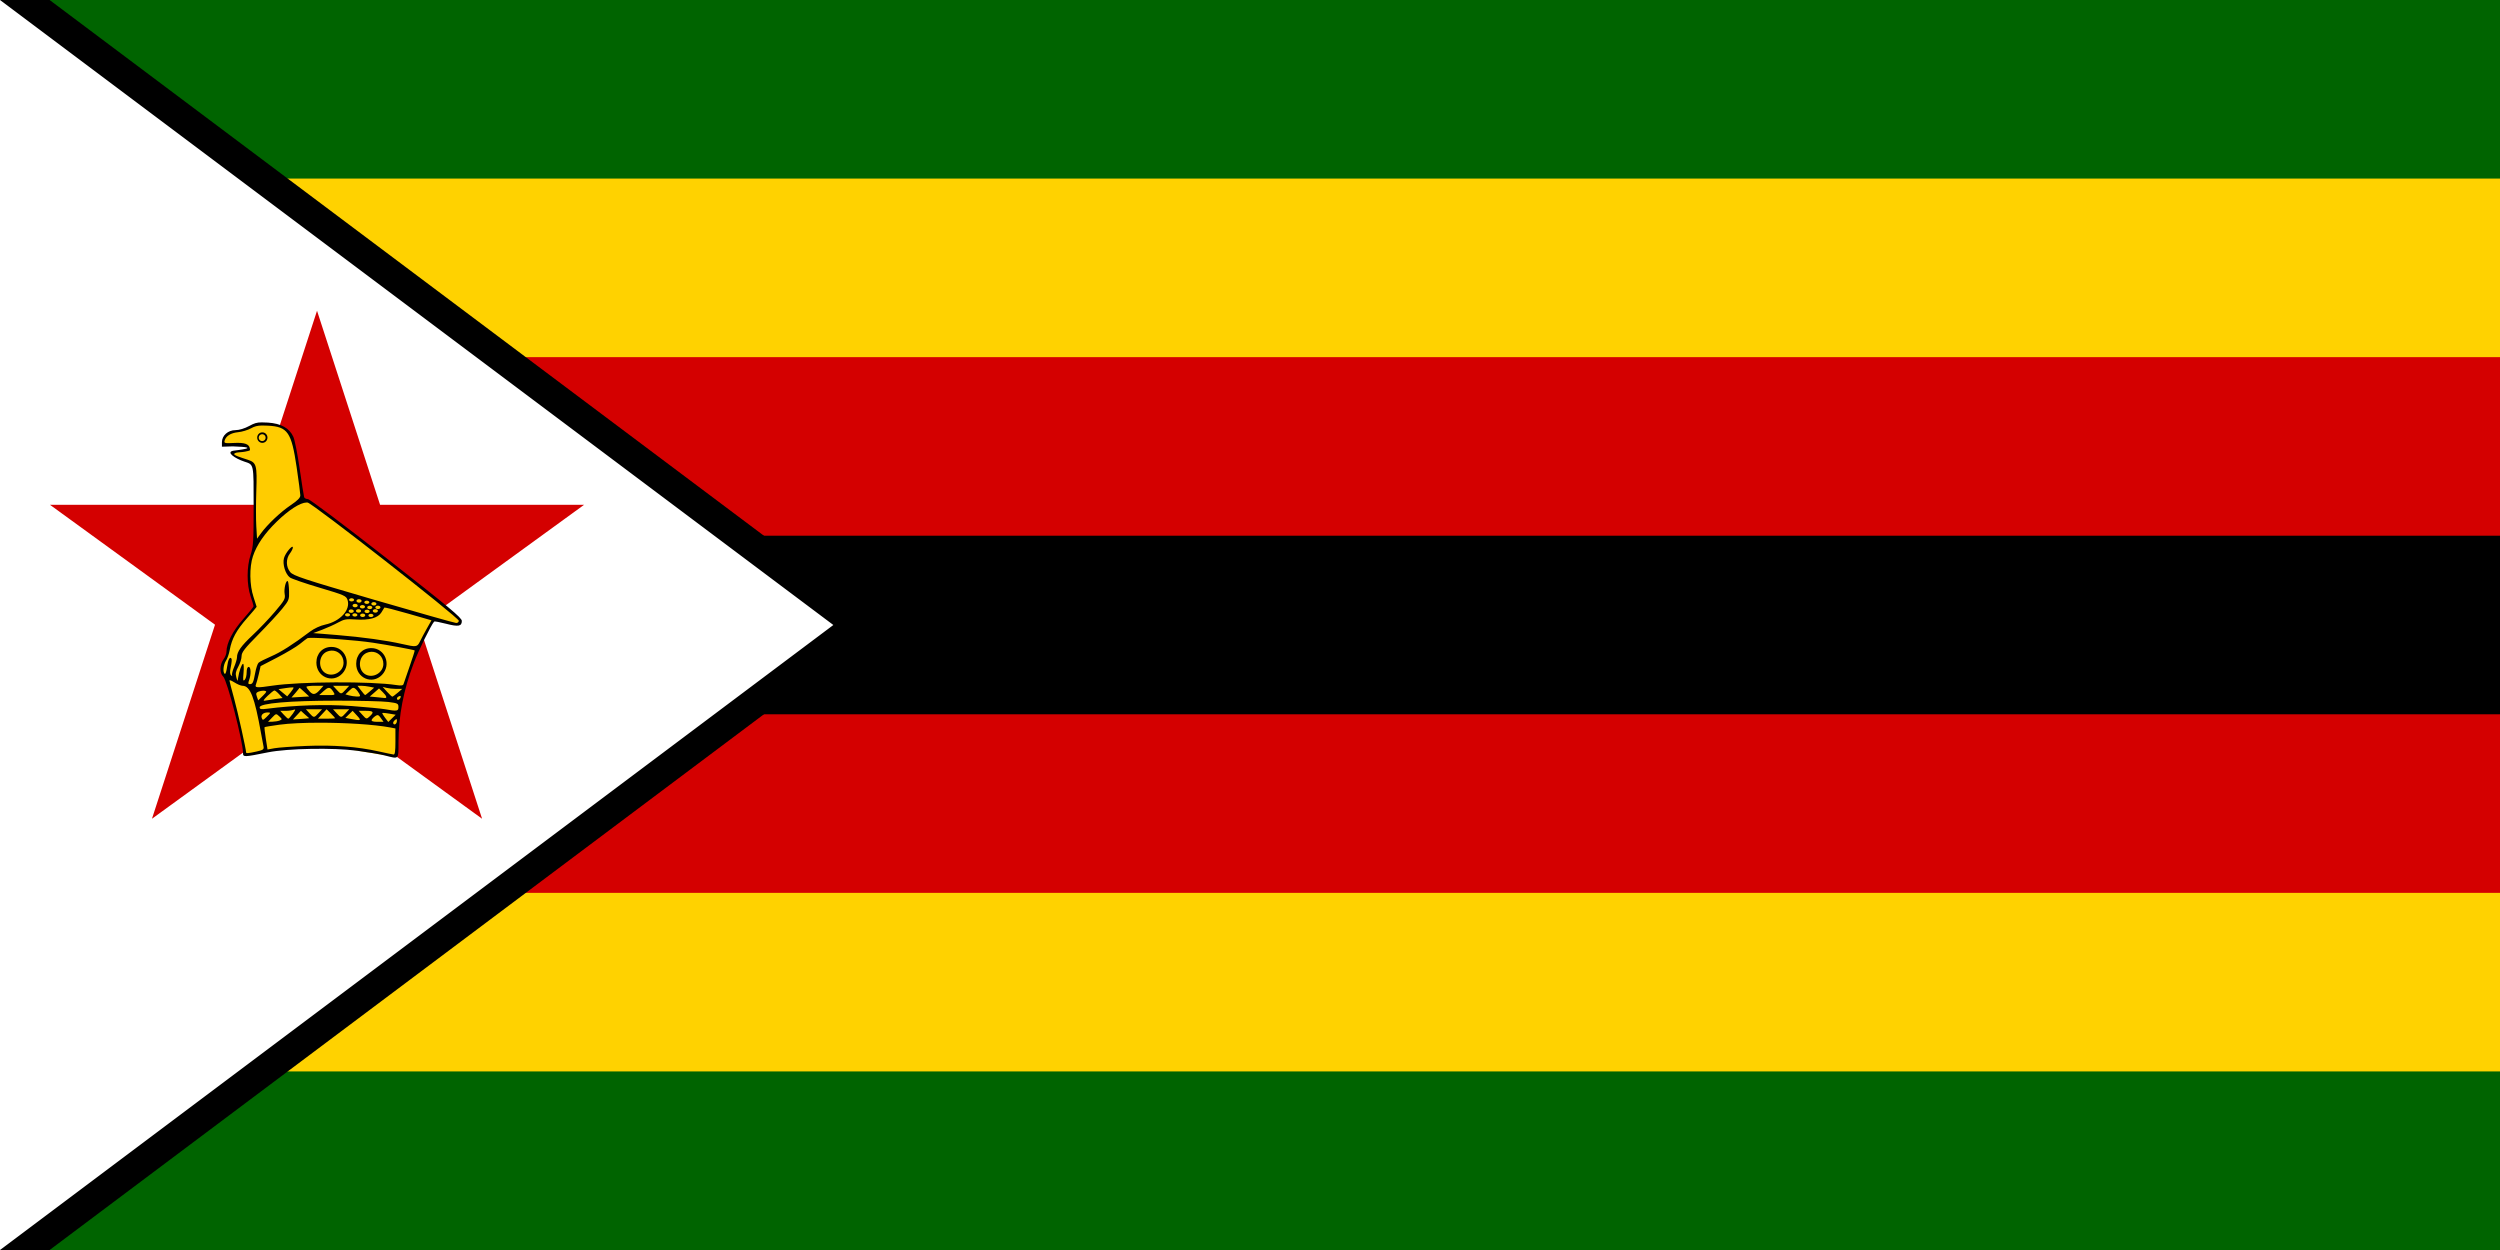
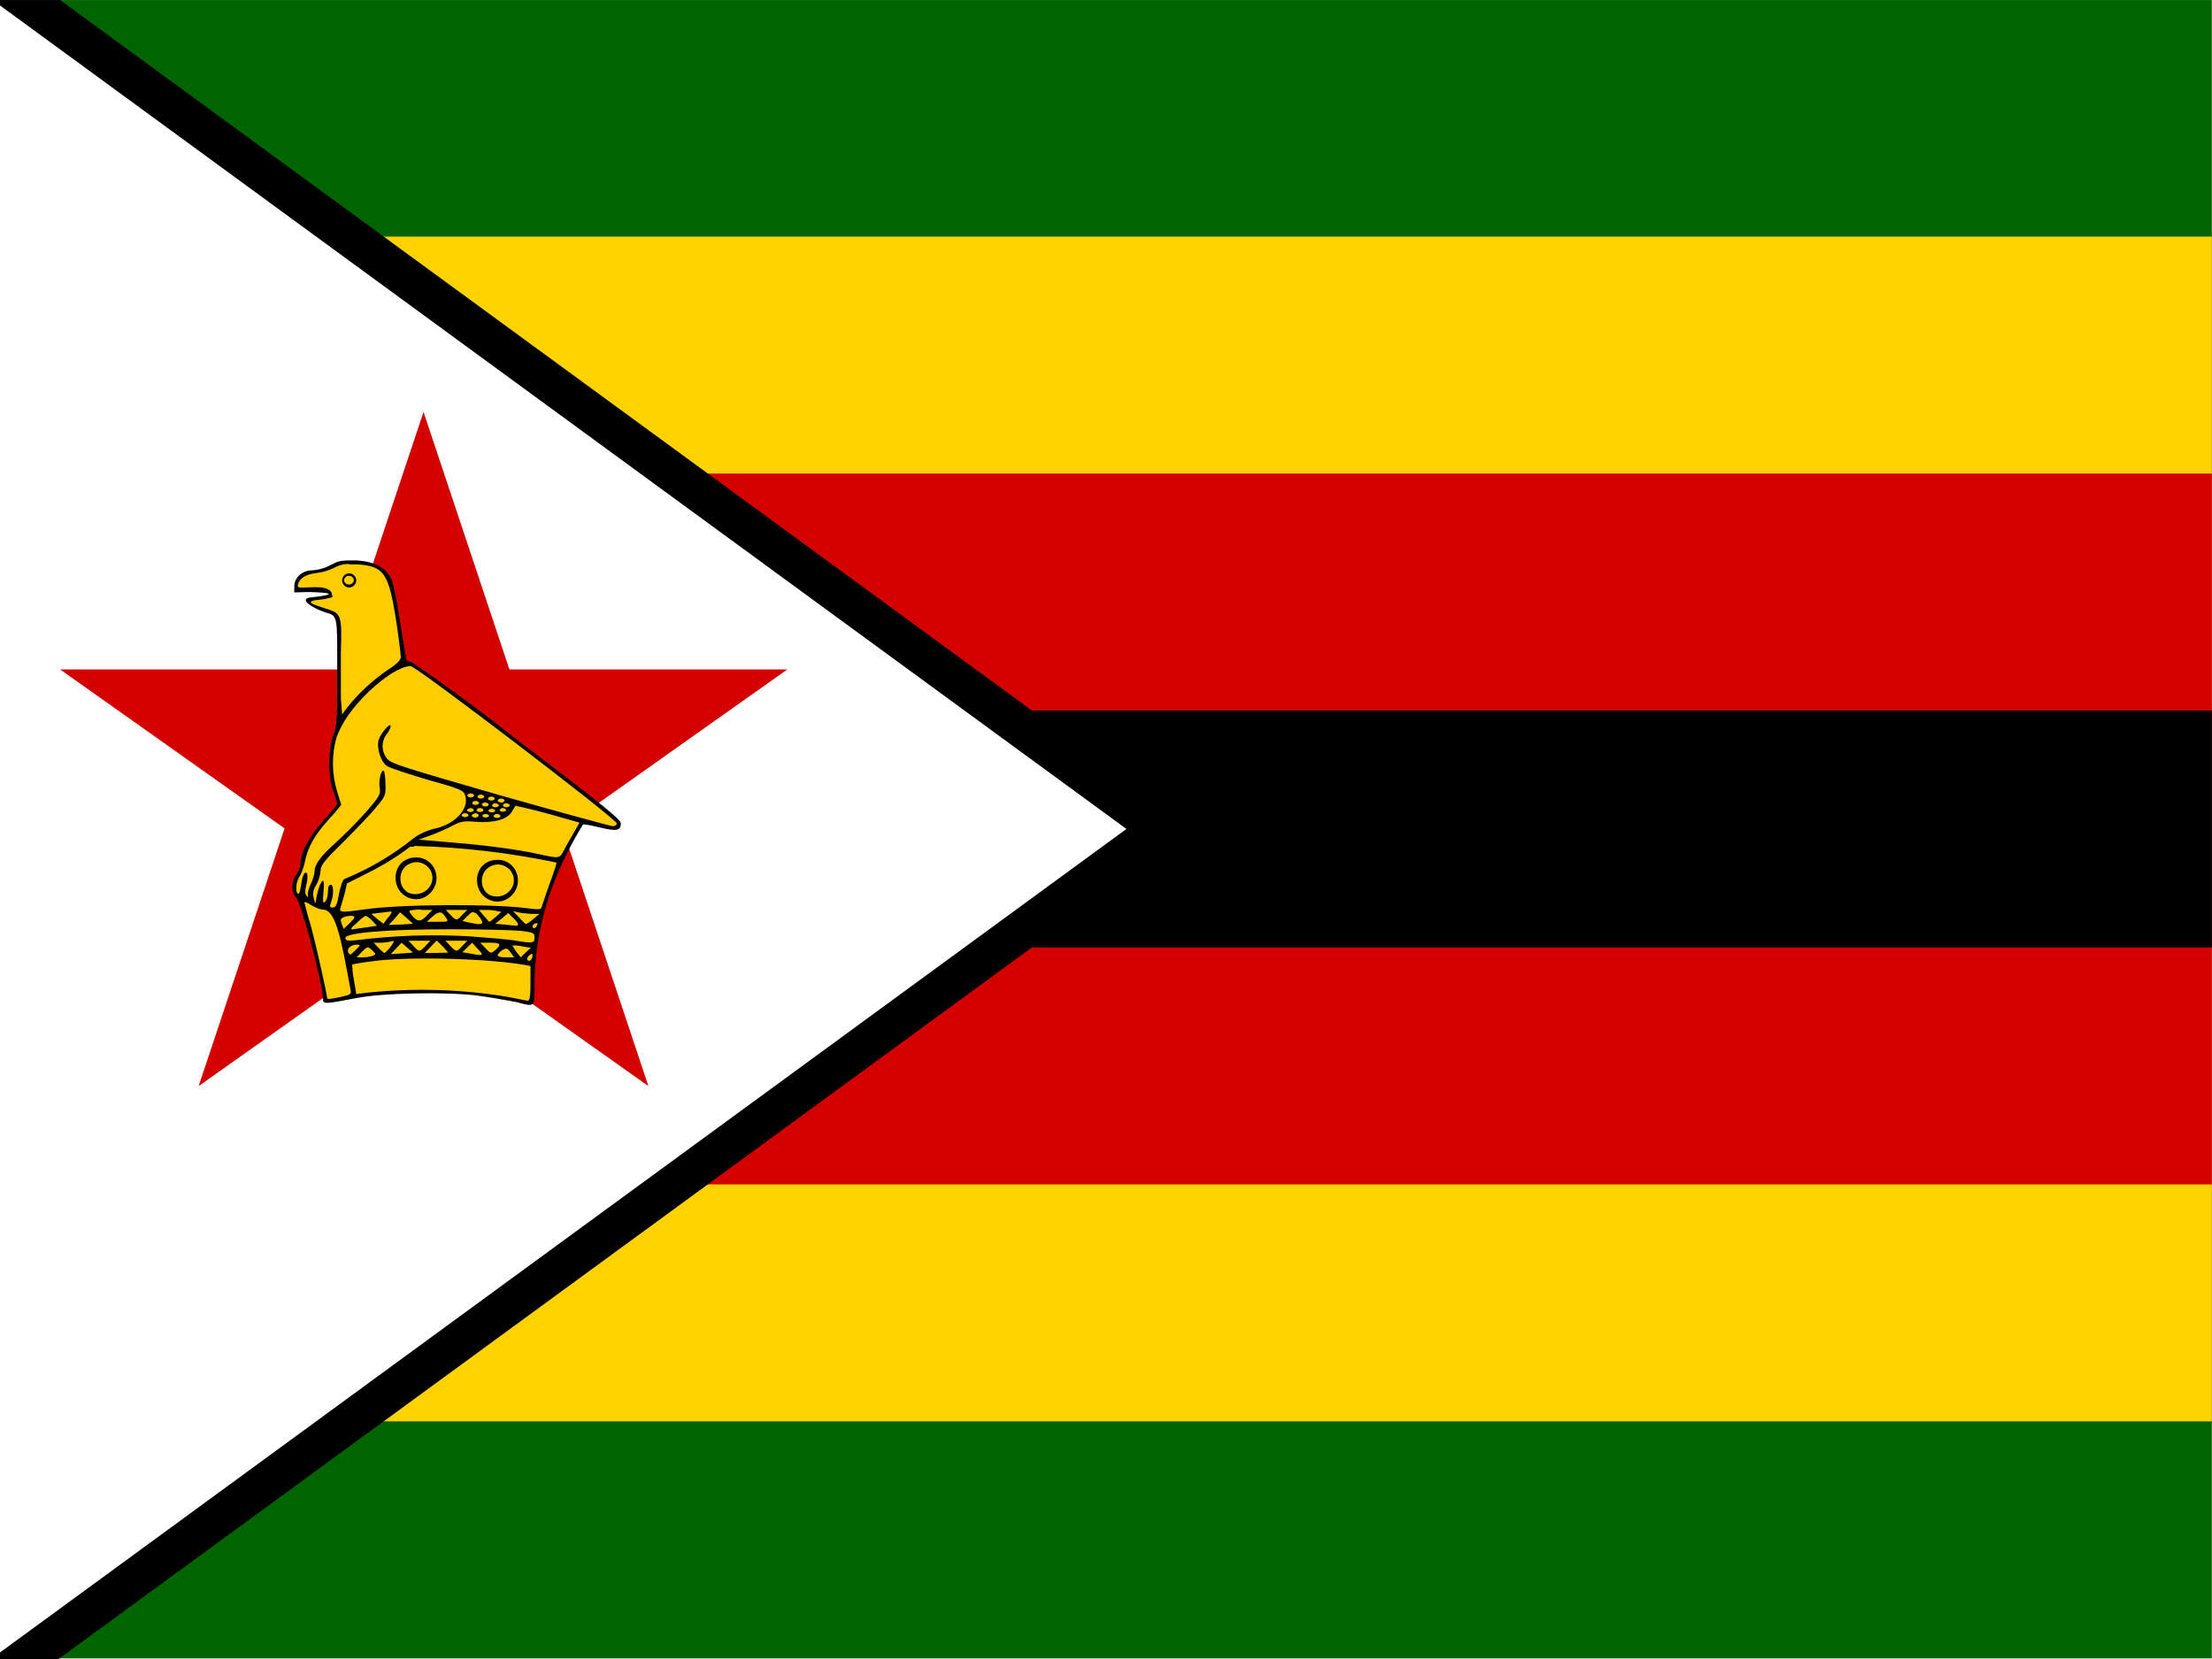
- <svg xmlns="http://www.w3.org/2000/svg" xmlns:xlink="http://www.w3.org/1999/xlink" width="1260" height="630">
+ <svg xmlns="http://www.w3.org/2000/svg" xmlns:xlink="http://www.w3.org/1999/xlink" id="flag-icons-zw" viewBox="0 0 640 480">
  <defs>
    <clipPath id="a">
-       <path fill="#00f" fill-rule="evenodd" d="M0 0h1260v630H0z" />
+       <rect width="546" height="420.1" x="1.9" y=".1" fill="#00f" fill-rule="evenodd" ry="0" />
    </clipPath>
  </defs>
-   <path d="M0 0h1260v630H0z" fill="#006400" />
-   <path d="M0 90h1260v450H0z" fill="#ffd200" />
-   <path d="M0 180h1260v270H0z" fill="#d40000" />
-   <path d="M0 270h1260v90H0z" />
-   <path d="M0 0v630l420-315z" clip-path="url(#a)" stroke="#000" stroke-width="30" />
-   <path d="M0 0v630l420-315z" fill="#fff" />
-   <path d="M159.78 156.622l83.19 256.028L25.179 254.416h269.203L76.592 412.65z" fill="#d40000" />
-   <path d="M124.154 380.489l14.701-2.673 27.263-1.07 10.023.936 22.452 3.742 1.738-2.272v-16.17l2.54-13.9 4.677-14.166 4.81-11.226 6.282-11.627 10.29 2.54h2.673l.268-2.005-21.517-18.443-22.586-17.24-32.475-24.323-2.94-.802-3.608-25.392-2.54-7.751-3.34-2.94-6.55-2.139-7.216.268-3.207 1.87-6.95 1.604-3.608.535-2.406 2.807-.267 3.608 10.023.267 2.54 1.07-.268 1.068-5.746.802-2.673.802 3.207 2.406 3.208 1.203 4.276 1.603.802 2.807.4 38.89-2.271 6.014-.802 11.226 3.341 13.498-8.42 9.488-4.677 8.554-.802 5.345-2.539 5.212-.4 3.341 1.737 3.475 6.414 21.383 3.341 17.507z" fill="#fc0" />
-   <path d="M131.934 212.878c-2.572-.002-3.807.443-6.356 1.828-2.3 1.25-5.03 2.082-6.89 2.082-3.782 0-6.835 2.714-6.835 6.103v2.25l5.513-.17c15.8.53 1.375 1.986.225 2.195-3.923.711.87 3.911 5.484 5.456 4.965 1.662 4.753.7 4.753 22.472 0 17.876-.155 20.405-1.519 24.525-2.002 6.048-2.002 15.037 0 20.953.81 2.39 1.477 4.62 1.491 4.95.014.33-2.338 3.254-5.231 6.497-5.225 5.857-8.438 12.142-8.438 16.537 0 1.012-.682 2.72-1.519 3.825-1.93 2.55-1.985 6.94-.112 8.607 1.943 1.728 9.963 32.689 9.984 38.53.008 2.131.389 2.118 12.572-.337 9.836-1.982 33.089-2.402 44.86-.815 5.437.733 11.762 1.8 14.062 2.39 7.245 1.86 6.846 2.243 6.863-6.497.026-13.513 2.489-26.364 7.706-40.106 2.373-6.251 8.612-18.946 10.266-20.897.163-.193 2.82.298 5.906 1.097 6.313 1.634 8.044 1.329 8.044-1.406 0-1.566-6.444-6.939-37.997-31.64-21.261-16.645-38.7-29.757-39.572-29.757-.858 0-1.725-.441-1.913-.984-.187-.544-1.19-6.978-2.25-14.316-1.06-7.338-2.491-14.583-3.178-16.087-2.008-4.398-6.165-6.73-12.797-7.172a46.8 46.8 0 00-3.122-.113zm.225 1.575c.828-.01 1.76.025 2.897.085 9.962.522 11.846 3.271 14.456 20.98 1.014 6.874 1.848 13.23 1.857 14.148.012 1.192-1.373 2.602-4.866 4.95-5.143 3.457-11.781 9.763-15.019 14.231l-1.94 2.644-.366-6.216c-.213-3.417-.213-11.39 0-17.719.441-13.079.098-14.37-4.19-15.806-3.502-1.172-8.072-2.433-6.722-3.234 1.473-.876 2.836-.25 6.58-1.181 1.327-.33 1.255-.274 1.041-1.407-.384-2.04-2.376-2.976-8.015-2.672-4.429.24-4.997.124-4.697-1.068.607-2.411 3.113-3.995 6.834-4.36 2.004-.196 4.926-1.084 6.525-1.969 1.77-.979 3.143-1.376 5.625-1.406zm22.304 38.813c.209-.003.405-.001.59.028 2.553.4 76.19 57.974 76.19 59.569 0 .63-.59 1.136-1.321 1.125-.732-.012-19.474-5.32-41.625-11.785-35.4-10.331-40.49-12.019-42.019-13.865-2.172-2.625-2.244-6.632-.197-9.338.837-1.105 1.519-2.464 1.519-3.037 0-1.75-3.753 2.711-4.472 5.315-.84 3.044.725 8.138 3.01 9.788.902.652 7.65 2.97 14.99 5.147 12.528 3.713 13.37 4.113 14.035 6.187 1.596 4.98-3.665 10.76-11.279 12.403-2.455.53-5.577 1.975-7.734 3.6-8.573 6.46-14.543 10.276-19.547 12.431-2.942 1.268-5.785 2.7-6.3 3.207-.515.506-1.266 2.81-1.687 5.118-.895 4.902-1.274 5.654-2.728 5.654-.842 0-.918-.44-.338-2.025 1.07-2.923.953-6.666-.225-6.666-.623 0-1.012 1.041-1.012 2.784 0 1.522-.43 3.198-.985 3.741-.834.817-.94.213-.59-3.544.231-2.5.13-4.556-.225-4.556-.683 0-2.023 3.788-2.504 7.116-.281 1.95-.298 1.935-.928-.366-.491-1.797-.253-3.002 1.013-5.288.902-1.63 1.66-4 1.66-5.287 0-1.938 1.427-3.812 8.437-10.913 4.653-4.713 10.07-10.562 12.037-12.993 3.403-4.208 3.582-4.654 3.46-8.916-.071-2.463-.356-4.676-.62-4.95-.888-.924-2.072 3.838-1.602 6.44.424 2.354-.014 3.155-4.922 8.944-2.963 3.495-7.995 8.763-11.166 11.729-5.841 5.462-7.931 8.414-7.931 11.193 0 .844-.655 3.075-1.463 4.95-.808 1.876-1.254 3.793-1.012 4.247.27.508.078.475-.478-.056-.659-.629-.712-1.793-.169-4.303.41-1.893.578-3.722.366-4.078-.816-1.372-1.772.39-2.25 4.134-.274 2.148-.788 3.722-1.153 3.488-1.1-.707-.753-4.616.59-6.61.693-1.027 1.557-3.475 1.913-5.456.998-5.557 3.386-9.967 8.69-15.975 2.674-3.028 4.866-5.618 4.866-5.766 0-.147-.713-2.382-1.575-4.95-1.994-5.937-2.126-14.978-.31-20.475 1.915-5.792 5.86-11.526 12.094-17.578 6.034-5.856 11.767-9.51 14.907-9.562zm22.528 48.262a1.29.86 0 011.49.844 1.29.86 0 01-2.56 0 1.29.86 0 011.07-.844zm3.712.478a1.29.86 0 01.028 0 1.29.86 0 011.519.872 1.294.863 0 01-2.588 0 1.29.86 0 011.041-.872zm3.938.732a1.29.86 0 01.14 0 1.29.86 0 011.378.871 1.29.86 0 01-2.559 0 1.29.86 0 011.04-.871zm3.543.73a1.29.86 0 01.17 0 1.29.86 0 011.377.873 1.294.863 0 01-2.587 0 1.29.86 0 011.04-.872zm-9.45.873a1.29.86 0 01.028 0 1.29.86 0 011.52.871 1.294.863 0 01-2.588 0 1.29.86 0 011.04-.871zm3.713.618a1.29.86 0 011.519.844 1.294.863 0 01-2.588 0 1.29.86 0 011.069-.844zm7.79.31a1.29.86 0 011.52.843 1.294.863 0 01-2.588 0 1.29.86 0 011.069-.843zm-4.106.056a1.29.86 0 011.519.844 1.294.863 0 01-2.587 0 1.29.86 0 011.068-.844zm7.594.872c.115-.169 5.513 1.204 11.981 3.065l11.757 3.375-2.279 4.05c-1.253 2.22-2.835 5.197-3.515 6.61-1.38 2.868-1.87 2.918-8.944 1.294-7.823-1.797-20.19-3.504-32.766-4.529l-12.093-.984 4.556-1.716c2.51-.95 6.117-2.58 8.016-3.628 2.978-1.643 4.178-1.855 8.746-1.518 6.783.499 11.354-.753 13.05-3.572a138.704 138.704 0 011.491-2.447zm-13.275.844a1.29.86 0 01.028 0 1.29.86 0 011.519.871 1.294.863 0 01-2.588 0 1.29.86 0 011.041-.871zm8.466 0a1.29.86 0 01.028 0 1.29.86 0 011.519.871 1.294.863 0 01-2.588 0 1.29.86 0 011.04-.871zm-12.15.112a1.29.86 0 01.168 0 1.29.86 0 011.379.872 1.294.863 0 01-2.588 0 1.29.86 0 011.04-.872zm8.015.14a1.29.86 0 011.519.845 1.294.863 0 01-2.587 0 1.29.86 0 011.068-.844zm-9.843 1.773a1.29.86 0 01.028 0 1.29.86 0 011.49.872 1.29.86 0 01-2.56 0 1.29.86 0 011.041-.872zm3.684.056a1.29.86 0 01.14 0 1.29.86 0 011.379.872 1.29.86 0 01-2.56 0 1.29.86 0 011.041-.872zm3.937.14a1.29.86 0 011.52.844 1.294.863 0 01-2.588 0 1.29.86 0 011.068-.843zm4.163.113a1.29.86 0 01.028 0 1.29.86 0 011.49.872 1.29.86 0 01-2.559 0 1.29.86 0 011.04-.872zm-30.46 12.122c5.147-.164 23.114 1.138 31.641 2.419 7.505 1.127 20.65 3.567 21.094 3.91.11.085-1.016 3.682-2.531 7.987-1.516 4.304-2.898 8.323-3.066 8.915-.23.808-1.153.934-3.712.535-12.497-1.948-48.504-1.772-62.354.309-7.873 1.183-9.03 1.097-8.353-.562.31-.761.969-3.143 1.463-5.316l.9-3.966 8.353-4.331c4.591-2.39 9.708-5.438 11.362-6.778 1.655-1.34 3.381-2.67 3.854-2.953.147-.089.614-.145 1.35-.169zm-40.443 21.347c.375 0 1.312.432 2.39 1.125 1.409.905 3.207 1.65 3.994 1.66 3.918.047 6.072 5.567 9.394 24.102a375.967 375.967 0 001.21 6.44c.305 1.502-.124 1.839-3.488 2.588-4.252.948-5.288 1.018-5.288.45 0-1.591-4.228-20.581-6.075-27.28-1.258-4.564-2.306-8.582-2.306-8.945 0-.045.022-.091.056-.112a.194.194 0 01.113-.028zm42.919 2.784h4.303l-1.435 1.631c-2.547 2.926-3.764 3.204-5.54 1.238-.895-.99-1.632-2.036-1.632-2.335 0-.298 1.938-.534 4.304-.534zm9.112 0h8.156l-1.8 1.969c-2.205 2.44-2.35 2.44-4.556 0zm12.319 0h1.884c1.025 0 2.908.212 4.19.478l2.335.478-2.165 1.885c-1.187 1.037-2.27 1.88-2.42 1.856-.148-.024-1.08-1.11-2.052-2.39zm12.684.563l1.885.478c1.045.273 3.277.526 4.95.534h3.037l-2.278 1.94c-1.255 1.07-2.465 1.954-2.7 1.97-.236.015-1.444-1.081-2.672-2.447zm-45.31.253c.22.006.356.016.395.056.154.161-.482 1.24-1.435 2.39l-1.744 2.082-2.193-1.8-2.194-1.828 3.656-.563c1.503-.234 2.86-.356 3.516-.337zm3.46.225c0-.075 1.093.878 2.419 2.11l2.419 2.25-4.472.252-4.472.253 2.053-2.362c1.13-1.302 2.053-2.428 2.053-2.503zm27.169 0c.32.021.63.204 1.012.534.663.572 1.53 1.707 1.941 2.503.643 1.249.448 1.418-1.378 1.35-1.165-.043-2.908-.306-3.881-.59l-1.772-.507 1.94-1.884c1.025-1 1.604-1.442 2.138-1.406zm-12.6.028c.841-.116 1.496.511 2.39 1.912 1.096 1.715 1.057 1.74-2.98 1.716l-4.079-.028 2.166-1.97c1.072-.98 1.848-1.54 2.503-1.63zm25.453.281l1.856 1.828c2.034 1.986 2.393 3.198.9 2.981-.523-.076-2.41-.255-4.19-.421l-3.235-.31 2.335-2.025zm-52.706 1.012c.351 0 1.438.86 2.39 1.913l1.716 1.912-3.684.507c-2.03.273-4.367.64-5.203.815-1.13.236-.79-.39 1.321-2.418 1.563-1.502 3.108-2.728 3.46-2.728zm-5.625.113c.25-.005.479.024.675.056 1.246.203 1.127.521-.9 2.532l-2.335 2.306-.675-1.913c-.563-1.568-.4-2.015.9-2.531.652-.258 1.583-.438 2.335-.45zm68.934 2.644c.36-.022.437.27.225.843-.461 1.25-1.8 1.559-1.8.422 0-.388.52-.883 1.125-1.125.184-.073.33-.133.45-.14zm-31.978 2.39c11.502 0 23.22.287 26.044.647 4.75.607 5.119.79 5.119 2.56 0 2.108-.642 2.209-6.835 1.097-1.882-.338-9.43-1.056-16.79-1.603-12.777-.95-28.613-.437-42.722 1.378-2.913.374-3.6.231-3.6-.732 0-2.038 15.25-3.346 38.784-3.346zm-15.469 4.332h8.128l-1.8 1.969c-2.205 2.44-2.35 2.44-4.556 0zm10.435 0l2.137 2.11c1.175 1.169 2.138 2.254 2.138 2.39 0 .136-1.953.253-4.332.253h-4.33l2.193-2.39zm3.234 0h8.156l-1.8 1.969c-2.205 2.44-2.35 2.44-4.556 0zm-19.238.112c.357.023.036.624-1.04 2.138-.979 1.376-2.012 2.503-2.278 2.503-.267 0-1.268-.91-2.25-1.997l-1.8-1.969h2.728c1.502 0 3.325-.245 4.05-.534.266-.106.472-.148.59-.14zm3.066.675l1.94 1.772c1.073.978 2.06 1.846 2.194 1.913.134.066-1.628.243-3.937.393l-4.219.282 2.025-2.194zm26.044 0l2.194 2.39c2.39 2.594 2.15 2.707-3.291 1.66l-2.56-.478 1.829-1.8zm3.065 0h3.544c3.84 0 4.336.603 2.166 2.644-1.784 1.678-1.794 1.666-3.91-.675zm-45.928.816c1.729-.016 1.677.148-.562 2.334-1.717 1.677-1.925 1.713-2.39.45-.56-1.512.78-2.764 2.952-2.784zm58.191.225c.584-.005 1.783.128 3.122.366l3.262.562-1.884 1.828-1.856 1.828-1.632-2.137c-.892-1.18-1.514-2.249-1.378-2.39.035-.036.171-.055.366-.057zm-53.944.703c.461-.079.87.297 1.66 1.04 1.507 1.419 1.526 1.549.225 2.082-.76.311-2.411.588-3.657.619l-2.25.056 2.053-2.138c1.01-1.05 1.508-1.58 1.97-1.659zm51.131.422c.529-.03.948.422 1.688 1.462l1.378 1.913h-3.15c-2.051 0-3.033-.327-2.84-.928.162-.506.958-1.362 1.771-1.913.48-.325.836-.517 1.153-.534zm9.62 2.025c.167.038.196.313.196.815 0 1.476-1.228 2.444-1.828 1.435-.233-.393.08-1.15.703-1.688.46-.397.76-.6.928-.562zm-38.898 1.8c13.006-.015 27.47.85 35.86 2.419l2.475.478v6.61c0 4.835-.235 6.604-.928 6.524-.523-.06-3.87-.747-7.425-1.547-10.727-2.411-22.854-3.345-36.507-2.784-6.9.283-14.121.802-16.059 1.153l-3.544.647-.872-5.513c-.48-3.025-.752-5.599-.618-5.737.133-.139 3.467-.703 7.425-1.238 5.095-.688 12.39-1.003 20.193-1.012z" />
-   <path id="b" d="M187.144 326.644c-4.447 0-7.622 3.281-7.622 7.903 0 7.201 8.095 10.688 12.994 5.597 4.898-5.092 1.556-13.5-5.372-13.5zm-.028 1.856c3.285-.13 6.103 2.426 6.103 6.131 0 4.336-5.018 7.36-8.888 5.344-4.138-2.156-3.83-9.086.478-10.94a6.424 6.424 0 012.307-.535z" stroke-width="1.5" />
-   <use xlink:href="#b" x="-20.065" y="-.6" width="100%" height="100%" />
-   <path d="M132.019 217.912a2.584 2.646 0 00-2.39 2.644 2.587 2.649 0 105.174 0 2.584 2.646 0 00-2.784-2.644zm.169.929a1.74 1.715 0 011.687 1.715 1.744 1.72 0 11-3.487 0 1.74 1.715 0 011.8-1.715z" />
+   <g clip-path="url(#a)" transform="matrix(1.1722 0 0 1.1426 -2.3 -.1)">
+     <path fill="#006400" d="M0 0h840v420H0z" />
+     <path fill="#ffd200" d="M0 60h840v300H0z" />
+     <path fill="#d40000" d="M0 120h840v180H0z" />
+     <path d="M0 180h840v60H0z" />
+     <path stroke="#000" stroke-width="20" d="M0 0v420l280-210z" />
+     <path fill="#fff" d="M0 0v420l280-210z" />
+     <path fill="#d40000" d="M106.5 104.4 162 275.1 16.8 169.6h179.5L51 275.1z" />
+     <path fill="#fc0" d="m82.8 253.7 9.8-1.8 18.1-.7 6.7.6 15 2.5 1.1-1.5V242l1.8-9.3 3-9.4 3.3-7.5 4.2-7.8 6.8 1.7h1.8l.2-1.3-14.4-12.3-15-11.5-21.7-16.2-2-.5-2.3-17-1.7-5.1-2.3-2-4.3-1.4-4.8.2-2.2 1.2-4.6 1-2.4.4-1.6 1.9-.2 2.4 6.7.2 1.7.7-.2.7-3.8.5-1.8.6 2.1 1.6 2.2.8 2.8 1 .6 2 .2 25.8-1.5 4-.5 7.5 2.2 9-5.6 6.4L77 216l-.6 3.5-1.7 3.5-.2 2.2 1.1 2.4 4.3 14.2 2.2 11.7z" />
+     <path d="M88 142c-1.8 0-2.6.2-4.3 1.1a10.8 10.8 0 0 1-4.6 1.4c-2.5 0-4.5 1.8-4.5 4.1v1.5l3.6-.1c10.6.3 1 1.3.2 1.4-2.6.5.6 2.6 3.7 3.7 3.3 1 3.1.4 3.1 15 0 11.9 0 13.6-1 16.3-1.3 4-1.3 10 0 14 .6 1.6 1 3 1 3.3 0 .2-1.6 2.1-3.5 4.3-3.5 4-5.6 8.1-5.6 11a6 6 0 0 1-1 2.6c-1.3 1.7-1.3 4.6-.1 5.7 1.3 1.2 6.6 21.8 6.7 25.7 0 1.4.2 1.4 8.3-.2 6.6-1.3 22.1-1.6 30-.6 3.6.5 7.8 1.3 9.3 1.6 4.8 1.3 4.6 1.5 4.6-4.3a74 74 0 0 1 5.1-26.7 94.7 94.7 0 0 1 6.9-14s1.8.2 4 .8c4.1 1 5.3.9 5.3-1 0-1-4.3-4.6-25.4-21a432.2 432.2 0 0 0-26.3-19.9c-.6 0-1.2-.3-1.3-.7l-1.5-9.5c-.7-4.9-1.7-9.7-2.1-10.7-1.4-3-4.1-4.5-8.6-4.8a31.2 31.2 0 0 0-2 0zm.1 1h2c6.6.4 7.8 2.2 9.6 14a173 173 0 0 1 1.2 9.4c0 .8-.9 1.8-3.2 3.3a46.8 46.8 0 0 0-10 9.5l-1.3 1.8-.3-4.2V165c.3-8.7 0-9.5-2.8-10.5-2.3-.8-5.3-1.6-4.5-2.1 1-.6 2-.2 4.4-.9 1-.2.9-.1.7-.9-.2-1.3-1.6-2-5.3-1.8-3 .2-3.3.1-3.1-.7.4-1.6 2-2.6 4.5-2.9a13.4 13.4 0 0 0 4.4-1.3 7 7 0 0 1 3.7-1zm14.9 25.8h.4c1.7.3 50.8 38.7 50.8 39.8 0 .4-.4.7-1 .7-.4 0-12.9-3.5-27.7-7.8-23.6-7-27-8-28-9.3a5.1 5.1 0 0 1-.1-6.2 5 5 0 0 0 1-2c0-1.2-2.5 1.8-3 3.5-.5 2 .5 5.4 2 6.5.6.5 5.1 2 10 3.5 8.4 2.4 9 2.7 9.4 4.1 1 3.3-2.5 7.2-7.5 8.3a14.6 14.6 0 0 0-5.2 2.4 68.2 68.2 0 0 1-17.2 10.4c-.4.3-.9 1.9-1.2 3.4-.6 3.3-.8 3.8-1.8 3.8-.5 0-.6-.3-.2-1.4.7-2 .6-4.4-.1-4.4-.5 0-.7.7-.7 1.8 0 1-.3 2.2-.7 2.5-.5.6-.6.2-.4-2.3.2-1.7.1-3-.1-3-.5 0-1.4 2.5-1.7 4.7-.2 1.3-.2 1.3-.6-.3-.3-1.2-.2-2 .7-3.5a9 9 0 0 0 1-3.5c0-1.3 1-2.6 5.7-7.3 3-3.1 6.7-7 8-8.7 2.3-2.8 2.4-3 2.3-5.9 0-1.6-.2-3.1-.4-3.3-.6-.6-1.4 2.6-1 4.3.2 1.6 0 2.1-3.3 6a113.2 113.2 0 0 1-7.5 7.8c-3.9 3.6-5.3 5.6-5.3 7.4 0 .6-.4 2-1 3.3s-.8 2.6-.6 2.9c.2.3 0 .3-.3 0-.5-.5-.5-1.3-.1-3a7 7 0 0 0 .2-2.6c-.5-1-1.2.2-1.5 2.7-.2 1.4-.5 2.5-.8 2.3-.7-.4-.5-3 .4-4.4.5-.7 1-2.3 1.3-3.6.7-3.7 2.3-6.7 5.8-10.7a57.5 57.5 0 0 0 3.2-3.8l-1-3.3a25 25 0 0 1-.2-13.7c1.3-3.8 3.9-7.6 8-11.7 4-3.9 7.9-6.3 10-6.4zm15 32.2a.9.6 0 0 1 1 .6.9.6 0 0 1-1.7 0 .9.6 0 0 1 .7-.6zm2.5.3a.9.6 0 0 1 1 .6.9.6 0 0 1-1.7 0 .9.6 0 0 1 .7-.6zm2.6.5a.9.6 0 0 1 1 .6.9.6 0 0 1-1.7 0 .9.6 0 0 1 .7-.6zm2.4.5a.9.6 0 0 1 1 .6.9.6 0 0 1-1.7 0 .9.6 0 0 1 .7-.6zm-6.3.6a.9.6 0 0 1 1 .6.9.6 0 0 1-1.7 0 .9.6 0 0 1 .7-.6zm2.4.4a.9.6 0 0 1 1 .6.9.6 0 0 1-1.7 0 .9.6 0 0 1 .7-.6zm5.2.2a.9.6 0 0 1 1 .6.9.6 0 0 1-1.7 0 .9.6 0 0 1 .7-.6zm-2.7 0a.9.6 0 0 1 1 .6.9.6 0 0 1-1.7 0 .9.6 0 0 1 .7-.6zm5 .6c.1 0 3.7.8 8 2l7.9 2.3-1.5 2.7a96.2 96.2 0 0 0-2.4 4.4c-1 2-1.2 2-6 .9-5.2-1.2-13.4-2.3-21.8-3l-8-.7 3-1.1a50.4 50.4 0 0 0 5.3-2.4c2-1.1 2.8-1.3 5.9-1 4.5.3 7.5-.6 8.7-2.4l1-1.7zm-8.8.6a.9.6 0 0 1 1 .6.9.6 0 0 1-1.7 0 .9.6 0 0 1 .7-.6zm5.6 0a.9.6 0 0 1 1 .6.9.6 0 0 1-1.6 0 .9.6 0 0 1 .7-.6zm-8 0a.9.6 0 0 1 1 .6.9.6 0 0 1-1.7 0 .9.6 0 0 1 .7-.5zm5.3.2a.9.6 0 0 1 1 .5.9.6 0 0 1-1.7 0 .9.6 0 0 1 .7-.5zm-6.6 1.1a.9.6 0 0 1 1 .6.9.6 0 0 1-1.7 0 .9.6 0 0 1 .7-.6zm2.5 0a.9.6 0 0 1 1 .7.9.6 0 0 1-1.7 0 .9.6 0 0 1 .7-.6zm2.6.2a.9.6 0 0 1 1 .5.9.6 0 0 1-1.7 0 .9.6 0 0 1 .7-.5zm2.8 0a.9.6 0 0 1 1 .6.9.6 0 0 1-1.7 0 .9.6 0 0 1 .7-.6zm-20.3 8.1a191.2 191.2 0 0 1 35.1 4.2c.1.1-.6 2.5-1.7 5.4l-2 6c-.1.5-.8.5-2.5.3-8.3-1.3-32.3-1.2-41.5.2-5.3.8-6 .7-5.6-.4l1-3.5.6-2.7L93 221a63.4 63.4 0 0 0 10.2-6.5h.9zm-27 14.2c.3 0 .9.3 1.6.8 1 .6 2.2 1.1 2.7 1.1 2.6 0 4 3.7 6.2 16l.8 4.4c.2 1 0 1.2-2.3 1.7-2.8.6-3.5.7-3.5.3 0-1-2.8-13.7-4-18.2a96.9 96.9 0 0 1-1.6-6 .1.1 0 0 1 .1 0zm28.6 2h2.9l-1 1c-1.7 2-2.5 2.1-3.7.8a5 5 0 0 1-1-1.5c0-.2 1.3-.4 2.8-.4zm6.1 0h5.4l-1.2 1.2c-1.4 1.6-1.5 1.6-3 0l-1.2-1.3zm8.2 0h1.3c.7 0 2 0 2.8.2l1.5.3-1.4 1.3c-.8.7-1.5 1.3-1.6 1.2l-1.4-1.6-1.2-1.5zm8.5.3 1.2.3c.7.2 2.2.3 3.3.4h2l-1.5 1.3a8.9 8.9 0 0 1-1.8 1.3c-.1 0-1-.8-1.7-1.7l-1.5-1.6zm-30.2.1h.2c.1.2-.3 1-1 1.7l-1 1.4-1.5-1.2-1.5-1.3 2.4-.3 2.4-.3zm2.3.2 1.6 1.4 1.6 1.5-3 .2-3 .1 1.4-1.5 1.4-1.7zm18 0c.3 0 .5.1.8.3a6.6 6.6 0 0 1 1.3 1.7c.4.8.3 1-1 1l-2.5-.5-1.2-.3 1.3-1.3c.6-.6 1-1 1.4-1zm-8.3 0c.5 0 1 .3 1.6 1.3.7 1.1.7 1.1-2 1.1h-2.7l1.4-1.3c.7-.7 1.3-1 1.7-1zm17 .2 1.2 1.2c1.4 1.3 1.6 2.1.6 2l-2.8-.3-2.2-.2 1.6-1.3 1.6-1.4zm-35.2.7c.2 0 1 .5 1.6 1.2l1.2 1.3-2.5.4-3.5.5c-.7.2-.5-.3 1-1.6 1-1 2-1.8 2.2-1.8zm-3.7 0h.4c.8.2.8.4-.6 1.8l-1.5 1.5-.5-1.3c-.4-1-.3-1.3.6-1.7a4.8 4.8 0 0 1 1.6-.3zm46 1.8c.2 0 .2.2 0 .6-.2.8-1.1 1-1.1.2 0-.2.3-.5.7-.7h.3zm-21.4 1.6c7.7 0 15.5.2 17.4.4 3.1.4 3.4.5 3.4 1.7 0 1.4-.4 1.5-4.6.8-1.2-.3-6.3-.7-11.2-1.1a149.6 149.6 0 0 0-28.5 1c-1.9.2-2.4 0-2.4-.6 0-1.3 10.2-2.2 25.9-2.2zm-10.3 2.9h5.4l-1.2 1.3c-1.5 1.6-1.6 1.6-3 0l-1.2-1.3zm7 0 1.4 1.4 1.4 1.6-2.9.1h-2.9l1.5-1.6 1.4-1.5zm2.1 0h5.4l-1.2 1.3c-1.4 1.6-1.5 1.6-3 0l-1.2-1.3zm-12.8 0c.2 0 0 .5-.7 1.5-.7.9-1.4 1.6-1.5 1.6-.2 0-.9-.6-1.5-1.3l-1.2-1.3H96a9 9 0 0 0 2.7-.4 1 1 0 0 1 .4 0zm2 .5 1.3 1.2 1.5 1.3-2.6.2-2.9.2 1.4-1.5 1.3-1.4zm17.4 0 1.4 1.6c1.6 1.7 1.5 1.8-2.1 1.1l-1.7-.3 1.2-1.2 1.2-1.2zm2 0h2.4c2.6 0 2.9.4 1.4 1.8-1.2 1-1.2 1-2.6-.5l-1.2-1.3zm-30.6.5c1.2 0 1.1.1-.4 1.6-1.1 1.1-1.2 1.1-1.6.3-.3-1 .6-1.8 2-1.9zm38.8.2c.4 0 1.2 0 2 .2l2.3.4-1.3 1.2-1.2 1.2-1.1-1.4-1-1.6h.3zm-36 .5c.3 0 .6.2 1.1.7 1 1 1 1 .2 1.4a8 8 0 0 1-2.4.4H90l1.3-1.4c.7-.7 1-1 1.3-1.1zm34.1.3c.4 0 .7.2 1.2 1l.9 1.2h-2.1c-1.4 0-2-.2-2-.6.2-.4.7-1 1.3-1.3l.7-.3zm6.4 1.3c.2 0 .2.2.2.5 0 1-.9 1.7-1.3 1-.1-.3.1-.8.5-1.1l.6-.4zm-25.9 1.2c8.7 0 18.3.6 24 1.6l1.6.3v4.4c0 3.3-.2 4.4-.7 4.4l-5-1a126 126 0 0 0-35-1l-2.3.3-.6-3.7a21 21 0 0 1-.4-3.8s2.3-.5 5-.8c3.3-.5 8.2-.7 13.4-.7z" />
+     <path id="b" d="M124.8 217.8c-3 0-5.1 2.1-5.1 5.2 0 4.8 5.4 7.2 8.6 3.8s1-9-3.5-9zm0 1.2a4 4 0 0 1 4 4c0 3-3.3 5-6 3.7-2.7-1.5-2.5-6.1.4-7.3a4.3 4.3 0 0 1 1.5-.4z" />
+     <use xlink:href="#b" width="100%" height="100%" x="-20.1" y="-.6" />
+     <path d="M88 145.3a1.7 1.8 0 0 0-1.6 1.7 1.7 1.8 0 1 0 3.5 0 1.7 1.8 0 0 0-1.9-1.7zm.1.6a1.2 1.1 0 0 1 1.2 1.1 1.2 1.1 0 1 1-2.4 0 1.2 1.1 0 0 1 1.2-1.1z" />
+   </g>
</svg>
